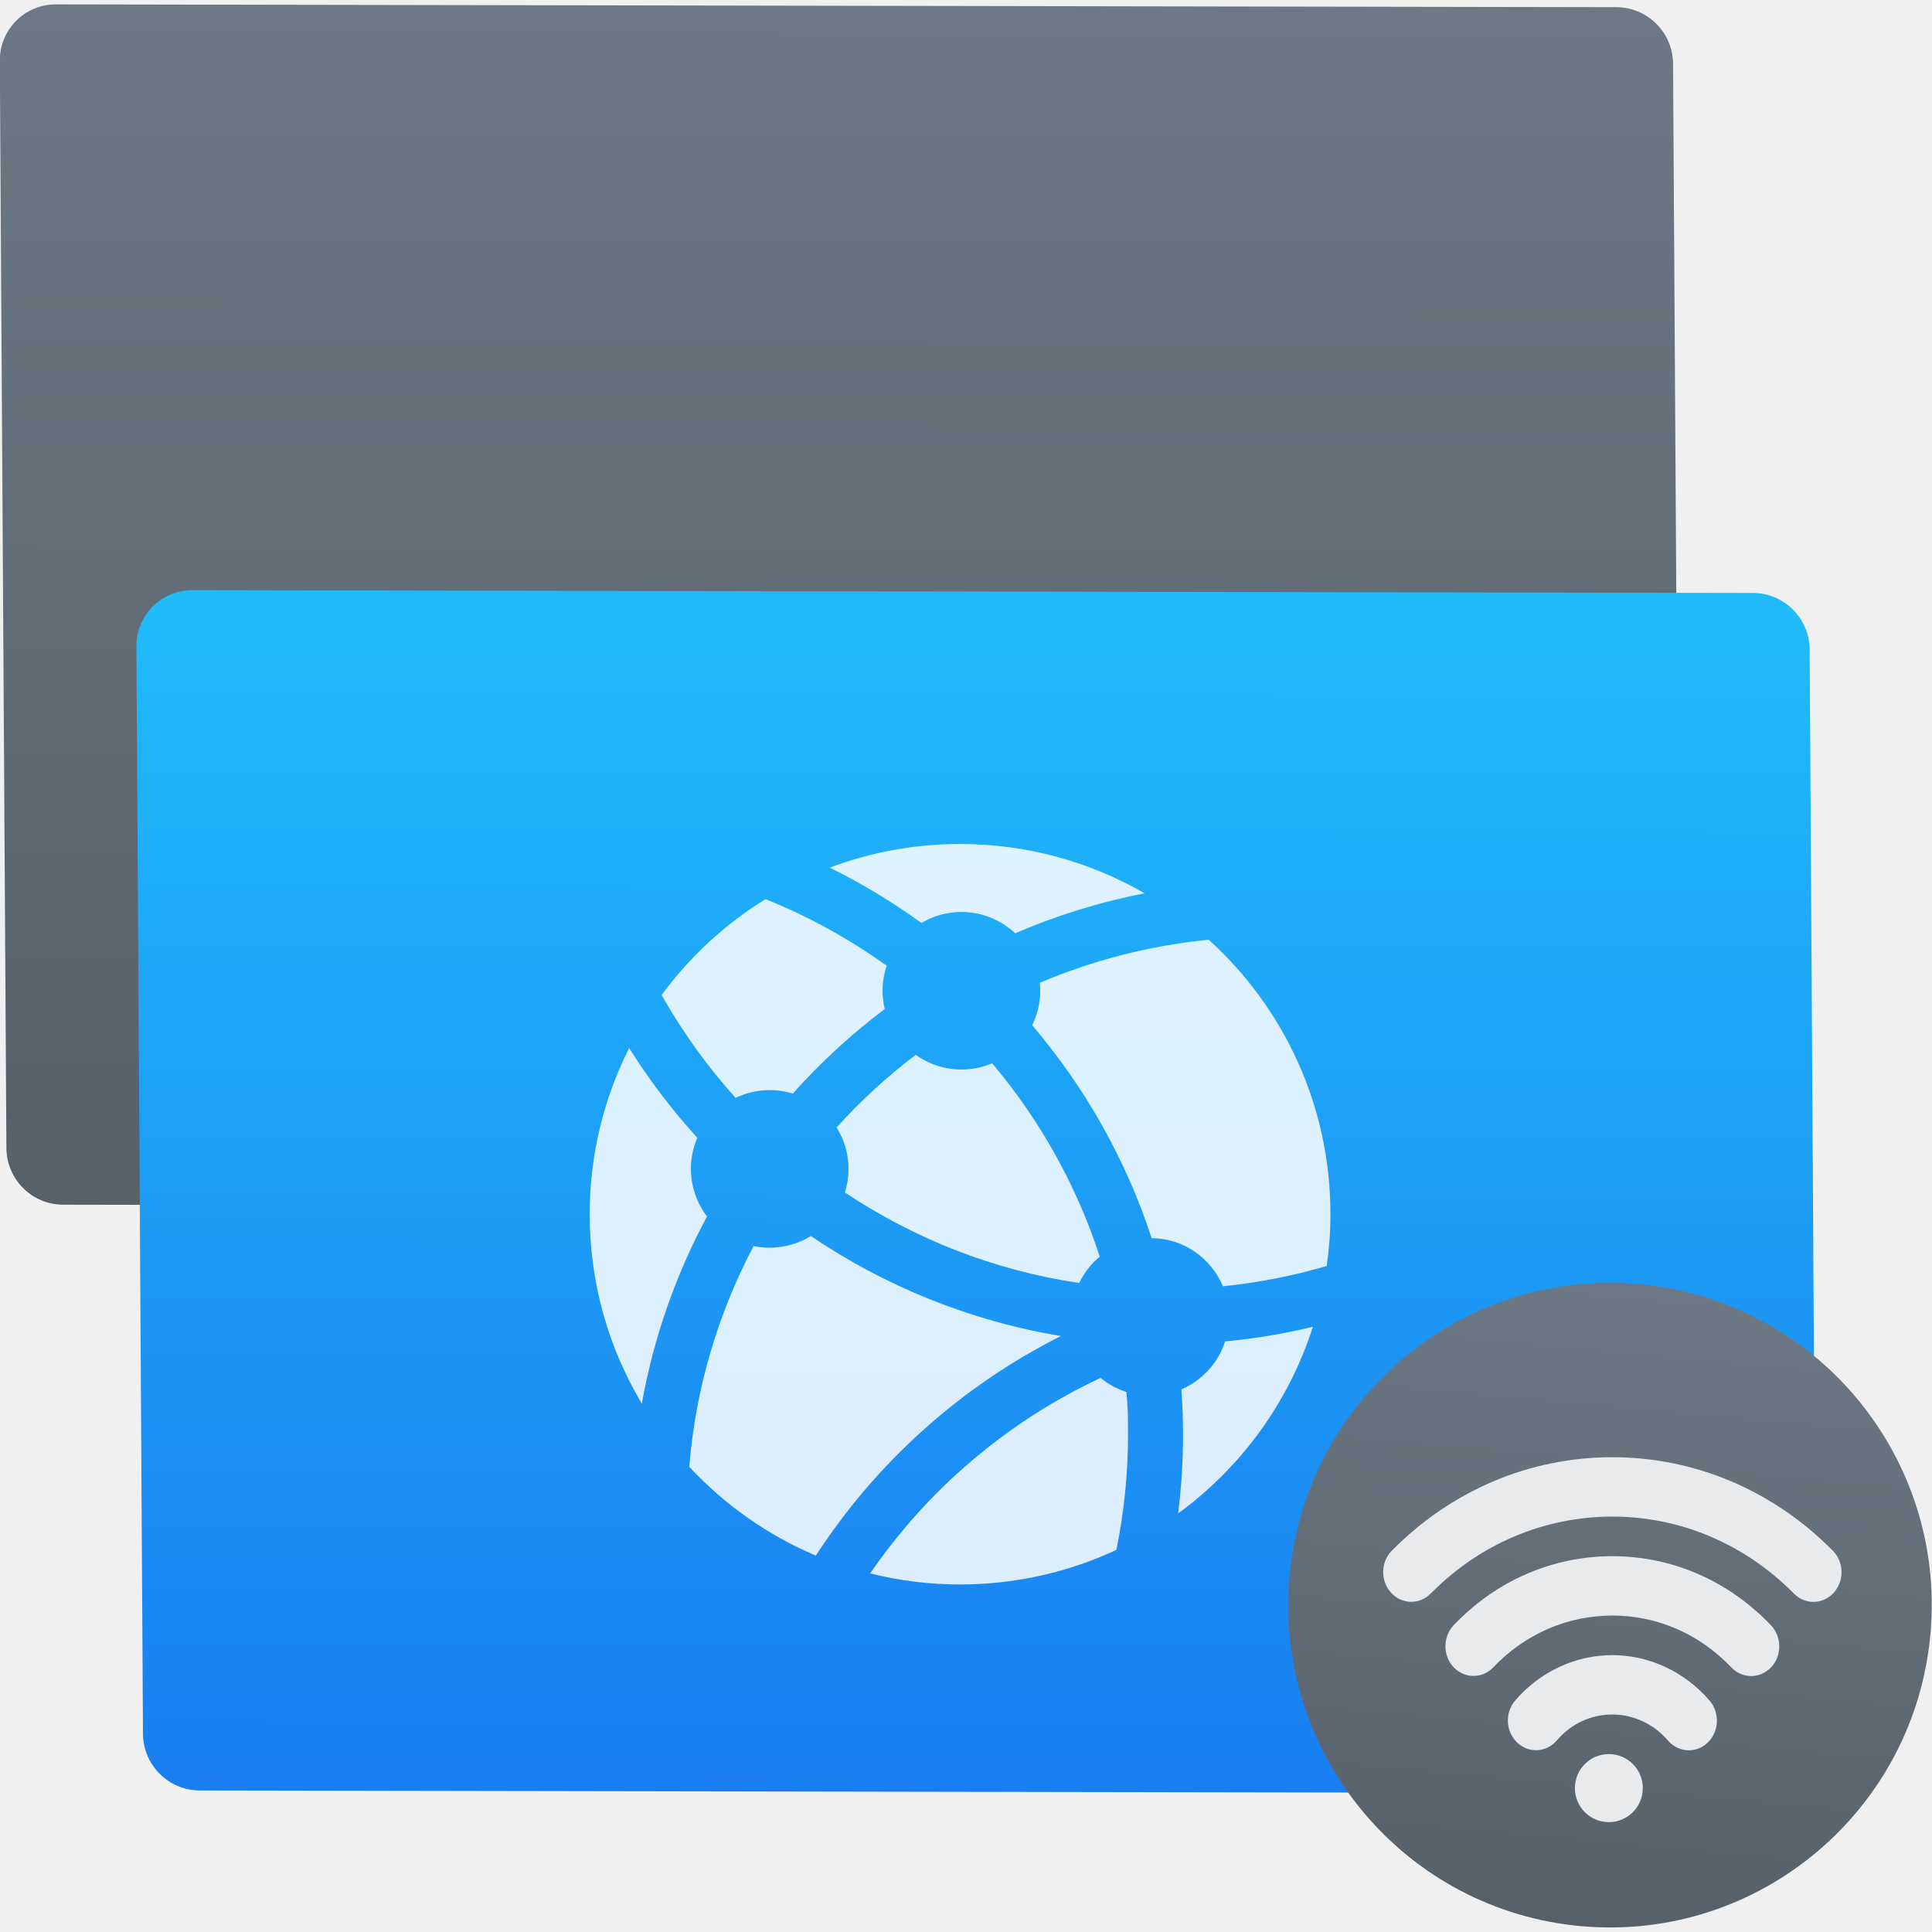
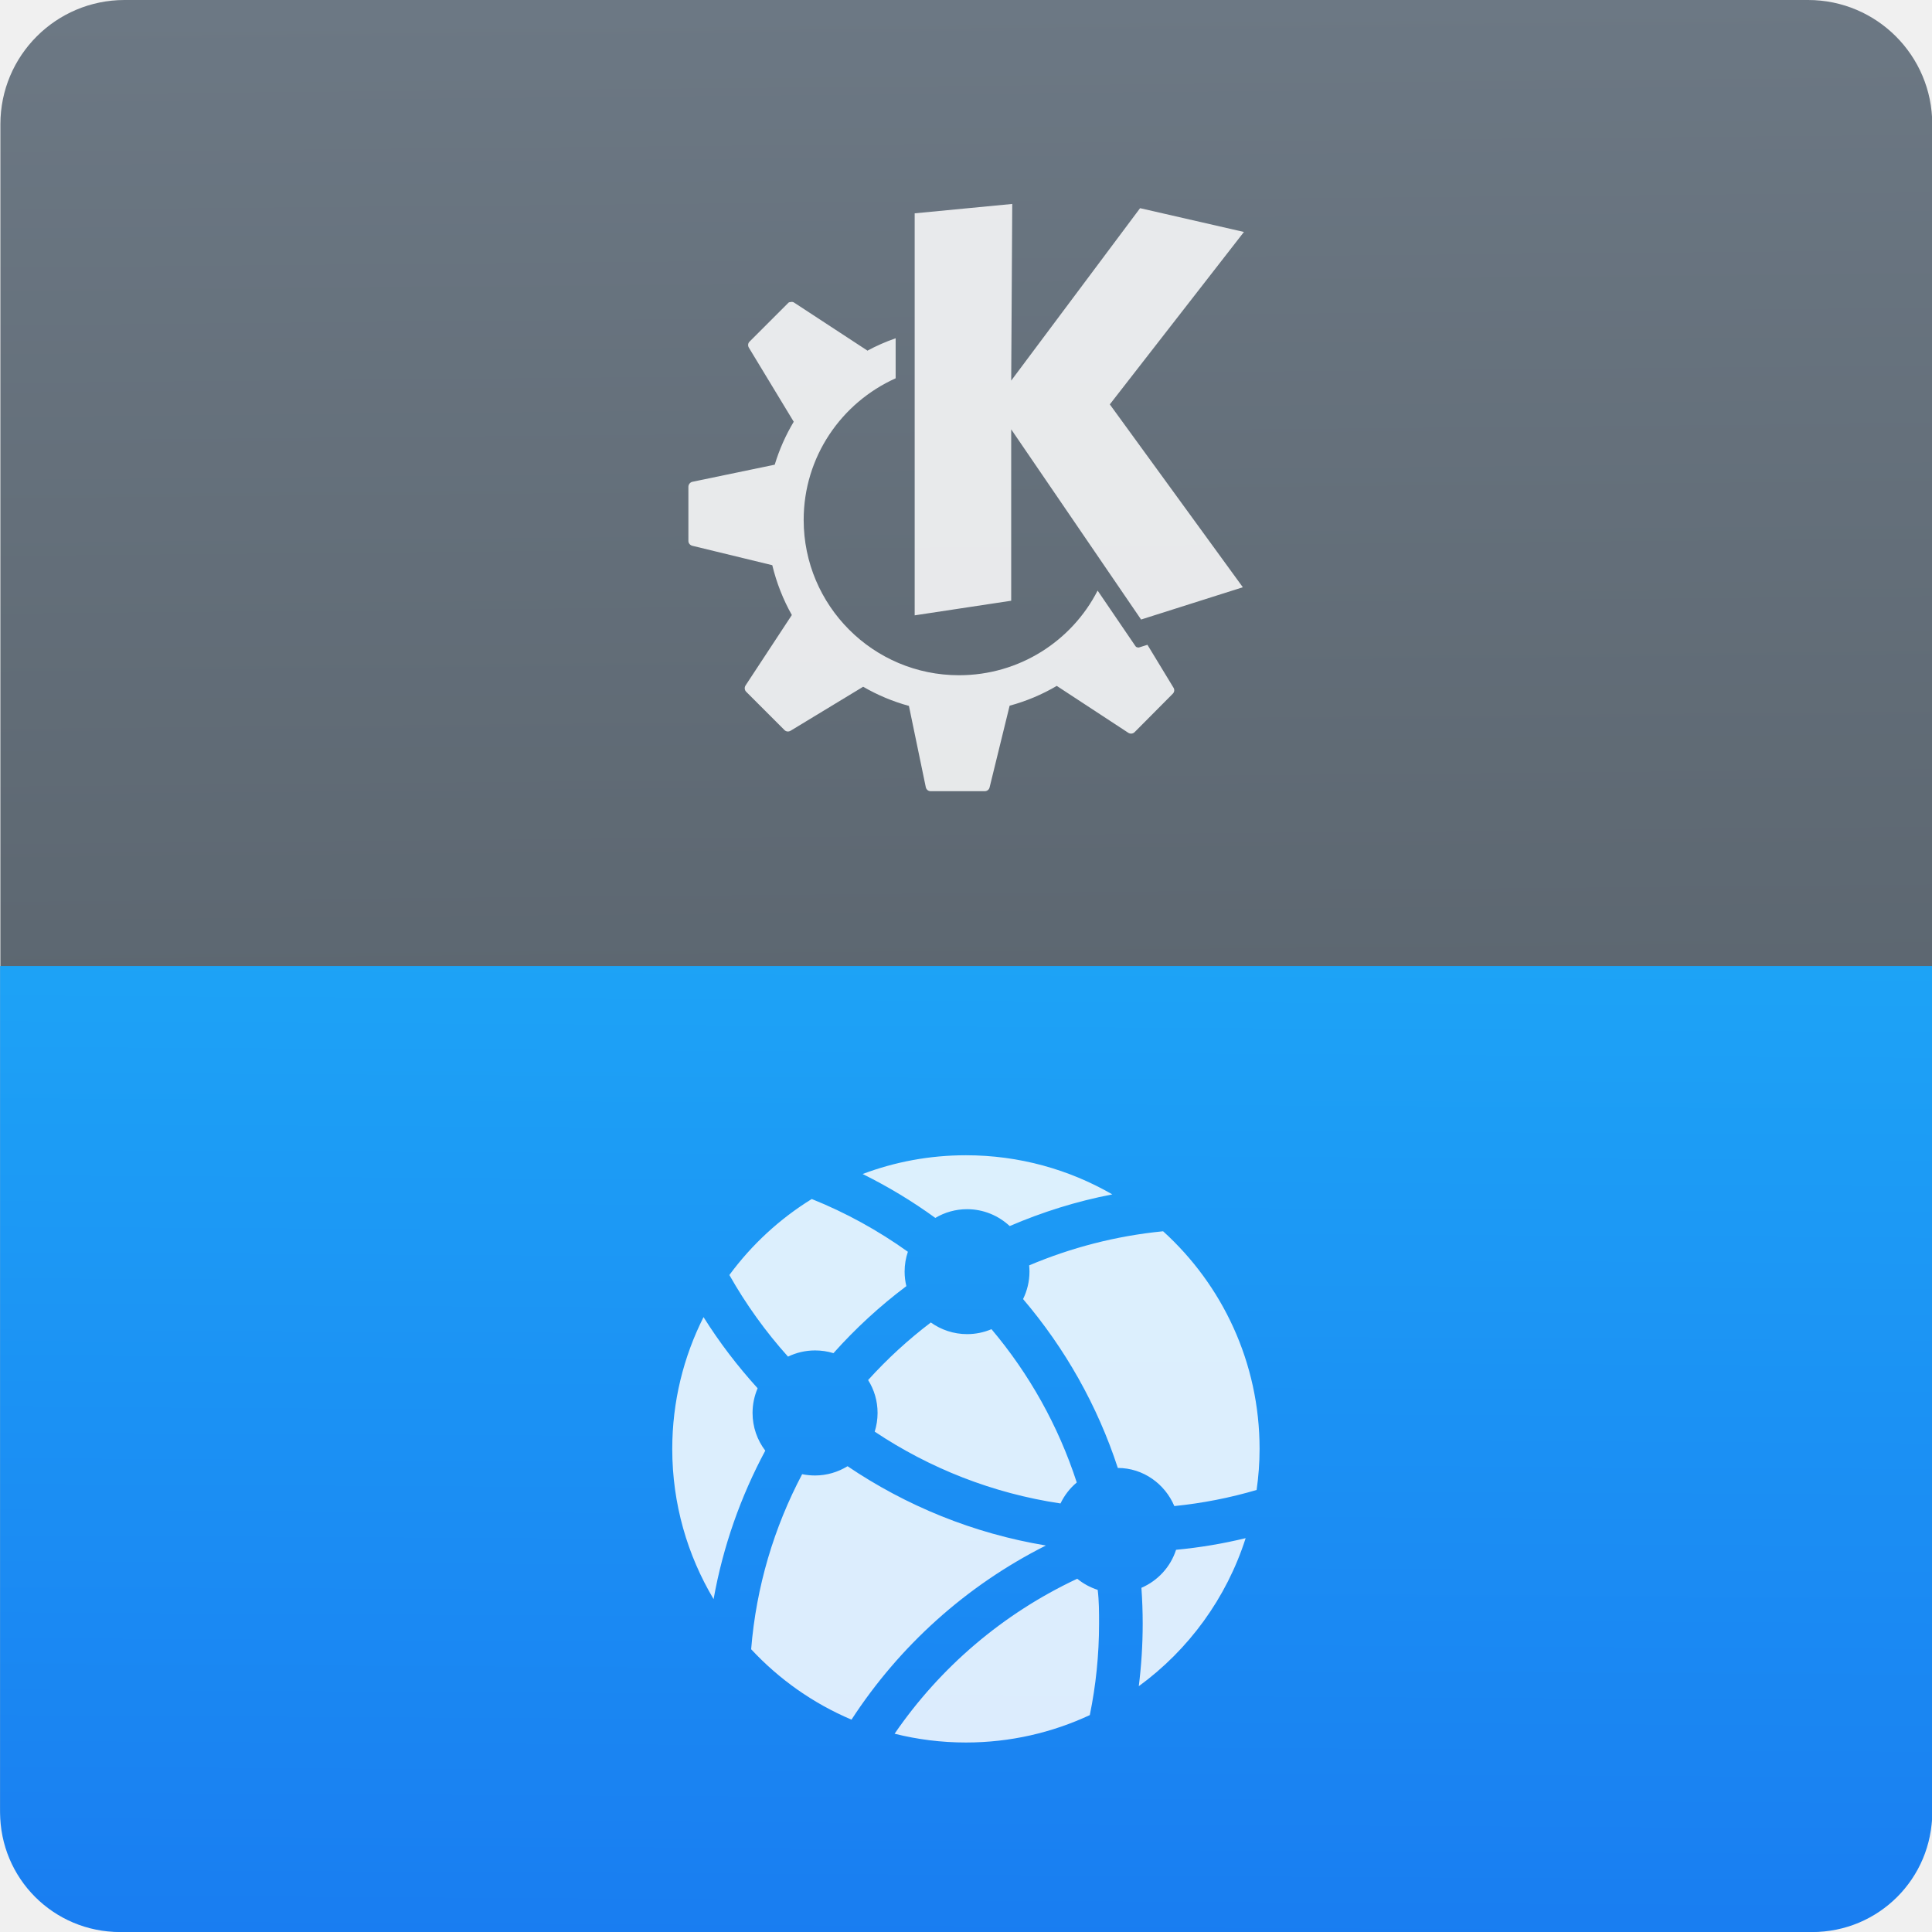
- <svg xmlns="http://www.w3.org/2000/svg" xmlns:xlink="http://www.w3.org/1999/xlink" viewBox="0 0 48 48">
+ <svg xmlns="http://www.w3.org/2000/svg" viewBox="0 0 48 48">
  <defs>
-     <linearGradient xlink:href="#4" id="3" gradientUnits="userSpaceOnUse" x1="400.51" y1="546.07" x2="400.7" y2="517.77" />
-     <linearGradient id="4">
+     <linearGradient id="0" x1="-25.22" y1="44.538" x2="-24.94" y2="-4.625" gradientUnits="userSpaceOnUse">
+       <stop stop-color="#197cf1" />
+       <stop offset="1" stop-color="#21c9fb" />
+     </linearGradient>
+     <linearGradient gradientUnits="userSpaceOnUse" y2="-4.271" x2="-25.421" y1="30.1" x1="-25.11" id="1">
      <stop stop-color="#566069" />
      <stop offset="1" stop-color="#6c7884" />
    </linearGradient>
-     <linearGradient gradientTransform="matrix(1.31487 0 0 1.21841-245.58-140.56)" gradientUnits="userSpaceOnUse" y2="507.8" x2="0" y1="542.8" id="2">
-       <stop stop-color="#197cf1" />
-       <stop offset="1" stop-color="#20bcfa" />
-     </linearGradient>
-     <linearGradient id="0" gradientUnits="userSpaceOnUse" y1="542.2" x2="0" y2="526.2">
-       <stop stop-color="#d0d0d0" />
-       <stop offset="1" stop-color="#f1eeee" />
-     </linearGradient>
-     <linearGradient gradientTransform="matrix(1.31487 0 0 1.21841-250.19-160.77)" gradientUnits="userSpaceOnUse" y2="507.8" x2="0" y1="542.8" id="1" xlink:href="#4" />
  </defs>
-   <g transform="matrix(1.6275 0 0 1.6275-627.94-841.53)" fill="url(#0)">
-     <g transform="matrix(.49307 0 0 .49155 624.53 599.66)" fill="#1965c2">
-       <rect y="457.94" x="258.11" height="41.43" width="57.854" transform="matrix(.89543.00161.00543.89976-717.73-580.34)" fill="url(#1)" rx="1.949" />
-       <rect y="478.15" x="262.71" height="41.43" width="57.854" transform="matrix(.89543.00161.00543.89976-717.73-580.34)" fill="url(#2)" rx="1.949" />
-       <circle transform="matrix(.70888.06053-.06045.71234-686.07-521.24)" r="14" cy="531.8" cx="400.57" fill="url(#3)" />
-       <path d="m-67.45 887.53c-3.547 0-7.086-1.54-9.659-4.563-6.599-7.773-15.997-12.215-25.795-12.215-9.963 0-19.12 4.313-25.778 12.15-4.834 5.704-13.08 6.14-18.423.965-5.338-5.166-5.747-13.959-.904-19.645 11.494-13.532 27.934-21.296 45.1-21.296 17.14 0 33.585 7.782 45.11 21.342 4.843 5.695 4.434 14.488-.904 19.654-2.486 2.421-5.625 3.608-8.755 3.608m28.933-34.809c-3.33 0-6.66-1.354-9.198-4.053-14.762-15.666-34.36-24.291-55.19-24.291-20.874 0-40.479 8.607-55.22 24.24-5.103 5.417-13.363 5.389-18.44-.055-5.077-5.444-5.06-14.256.055-19.672 19.649-20.85 45.791-32.33 73.6-32.33 27.769 0 53.903 11.501 73.59 32.388 5.112 5.417 5.13 14.228.055 19.682-2.547 2.718-5.903 4.1-9.25 4.1zm28.873-34.754c-3.243 0-6.494-1.289-9.02-3.868-22.77-23.28-52.677-36.1-84.24-36.1-31.62 0-61.55 12.8-84.25 36.06-5.19 5.315-13.45 5.138-18.44-.408-4.99-5.547-4.817-14.358.373-19.672 27.595-28.25 63.927-43.806 102.32-43.806 38.31 0 74.64 15.573 102.29 43.834 5.199 5.315 5.373 14.13.392 19.672-2.565 2.847-5.99 4.285-9.416 4.285m-94.9 103.22c8.7 0 15.754-7.139 15.754-15.945 0-8.806-7.05-15.945-15.754-15.945-8.7 0-15.754 7.139-15.754 15.945 0 8.806 7.05 15.945 15.754 15.945" transform="matrix(.06674 0 0 .06627-427.32-172.48)" fill="#e8eaec" />
+   <g transform="translate(48.41 4.271)">
+     <rect y="-4.271" x="-48.4" height="47.996" width="47.996" rx="3.085" fill="url(#1)" />
+     <path d="m-48.4 19.73h47.996v4.779 16.239c0 1.652-1.33 2.982-2.982 2.982h-42.04c-1.652 0-2.982-1.33-2.982-2.982v-16.239-4.779" fill="url(#0)" fill-rule="evenodd" />
+     <g fill="#fff">
+       <path d="m-23.261.796l-2.424.233v9.988l2.398-.363v-4.258l3.227 4.725 2.528-.802-3.305-4.543 3.332-4.284-2.58-.591-3.202 4.284.026-4.387m-5.497 2.435c-.027.002-.057.001-.077.031l-.954.954c-.04.04-.045.101-.015.15l1.114 1.839c-.198.332-.358.689-.472 1.067l-2.046.425c-.057.013-.099.066-.099.124v1.347c0 .057.043.106.099.119l1.985.482c.106.438.271.857.486 1.238l-1.15 1.75c-.032.049-.026.114.015.156l.954.954c.04.04.101.045.15.015l1.803-1.093c.353.205.737.367 1.137.476l.419 2.02c.012.057.061.099.119.099h1.347c.057 0 .106-.039.119-.093l.498-2.031c.416-.113.808-.278 1.171-.492l1.777 1.165c.049.032.114.026.156-.015l.948-.954c.041-.04.05-.101.02-.15l-.648-1.067-.213.067c-.031.001-.065-.005-.083-.031 0 0-.409-.601-.942-1.383-.639 1.249-1.94 2.103-3.444 2.103-2.131 0-3.859-1.729-3.859-3.859 0-1.567.938-2.913 2.285-3.518v-.995c-.244.085-.481.189-.705.31 0 0 0-.005 0-.006l-1.819-1.191c-.025-.017-.05-.018-.077-.015" fill-opacity=".85" />
+       <path d="m-28.16 29.28c.159 0 .312.023.457.068.547-.613 1.154-1.172 1.811-1.665-.028-.116-.043-.237-.043-.361 0-.172.028-.338.081-.493-.737-.527-1.536-.969-2.388-1.311-.798.493-1.492 1.134-2.047 1.888.412.729.901 1.409 1.457 2.028.203-.098.431-.154.672-.154m-1.553 1.553c0-.218.046-.426.126-.613-.498-.549-.949-1.138-1.344-1.768-.496.985-.777 2.097-.777 3.276 0 1.363.376 2.639 1.027 3.731.234-1.311.675-2.553 1.284-3.689-.199-.261-.316-.586-.316-.937m5.329-5.062c.41 0 .781.16 1.06.419.809-.348 1.662-.616 2.549-.787-1.071-.618-2.313-.972-3.637-.972-.903 0-1.768.165-2.566.466.634.314 1.238.678 1.806 1.091.231-.138.501-.217.789-.217m2.321 7.31c.097-.201.234-.379.404-.52-.458-1.409-1.183-2.7-2.119-3.809-.186.079-.39.123-.605.123-.337 0-.647-.108-.902-.289-.563.427-1.084.906-1.558 1.43.15.237.235.518.235.817 0 .161-.025.317-.071.465 1.362.909 2.93 1.533 4.616 1.784m2.01 2.096c.021.294.032.59.032.889 0 .527-.034 1.045-.097 1.555 1.238-.903 2.179-2.188 2.655-3.678-.563.137-1.141.234-1.729.289-.137.426-.453.768-.861.945m-2.376-1.052c-1.802-.299-3.47-.986-4.925-1.969-.236.145-.514.23-.809.23-.11 0-.216-.012-.319-.032-.696 1.318-1.141 2.789-1.267 4.349.694.746 1.541 1.346 2.493 1.749 1.183-1.818 2.835-3.322 4.827-4.325m2.912-7.808c-1.169.114-2.286.408-3.325.847.005.053.008.105.008.156 0 .245-.059.476-.159.681 1.04 1.221 1.846 2.641 2.354 4.196.632 0 1.172.398 1.404.947.702-.071 1.386-.206 2.044-.4.048-.333.074-.674.074-1.021 0-2.144-.925-4.073-2.399-5.408m-2.131 8.634c-1.858.871-3.414 2.212-4.538 3.851.567.142 1.16.218 1.772.218 1.1 0 2.142-.245 3.078-.681.151-.736.23-1.496.23-2.275 0-.281-0-.56-.034-.836-.187-.061-.359-.154-.507-.276" fill-opacity=".847" />
    </g>
-     <path d="m397.58 533.71c.123 0 .242.018.354.053.424-.475.894-.908 1.403-1.29-.022-.09-.033-.184-.033-.28 0-.133.022-.262.063-.382-.571-.408-1.19-.751-1.85-1.016-.618.382-1.156.879-1.586 1.463.319.565.698 1.092 1.129 1.571.157-.076.334-.119.521-.119m-1.203 1.203c0-.169.036-.33.098-.475-.386-.425-.735-.882-1.041-1.37-.384.763-.602 1.625-.602 2.538 0 1.056.291 2.045.796 2.891.181-1.016.523-1.978.995-2.858-.154-.202-.245-.454-.245-.726m4.129-3.922c.318 0 .605.124.821.325.627-.27 1.288-.477 1.975-.61-.83-.479-1.792-.753-2.818-.753-.7 0-1.37.128-1.988.361.491.243.959.525 1.399.845.179-.107.388-.168.611-.168m1.798 5.664c.075-.156.181-.294.313-.403-.355-1.092-.917-2.092-1.642-2.951-.144.061-.302.095-.469.095-.261 0-.501-.084-.699-.224-.436.331-.84.702-1.207 1.108.116.184.182.401.182.633 0 .125-.019.246-.055.36 1.055.704 2.27 1.188 3.577 1.382m1.56 1.624c.016.228.025.457.025.689 0 .408-.026.81-.075 1.205.959-.7 1.688-1.695 2.057-2.85-.436.106-.884.181-1.34.224-.106.33-.351.595-.667.732m-1.841-.815c-1.396-.232-2.689-.764-3.816-1.526-.183.112-.398.178-.627.178-.085 0-.167-.009-.247-.025-.539 1.021-.884 2.161-.982 3.37.538.578 1.194 1.043 1.932 1.355.917-1.409 2.197-2.574 3.74-3.351m2.256-6.05c-.906.088-1.771.316-2.576.656.004.041.006.081.006.121 0 .19-.046.369-.123.528.806.946 1.43 2.046 1.824 3.251.49.001.908.308 1.088.734.544-.055 1.074-.16 1.584-.31.037-.258.057-.522.057-.791-0-1.661-.717-3.156-1.859-4.19m-1.651 6.69c-1.44.675-2.645 1.714-3.516 2.984.439.11.899.169 1.373.169.852 0 1.66-.19 2.385-.528.117-.57.178-1.159.178-1.763 0-.218-.001-.434-.026-.648-.145-.047-.278-.119-.393-.214" fill="#fff" fill-opacity=".847" />
  </g>
</svg>
